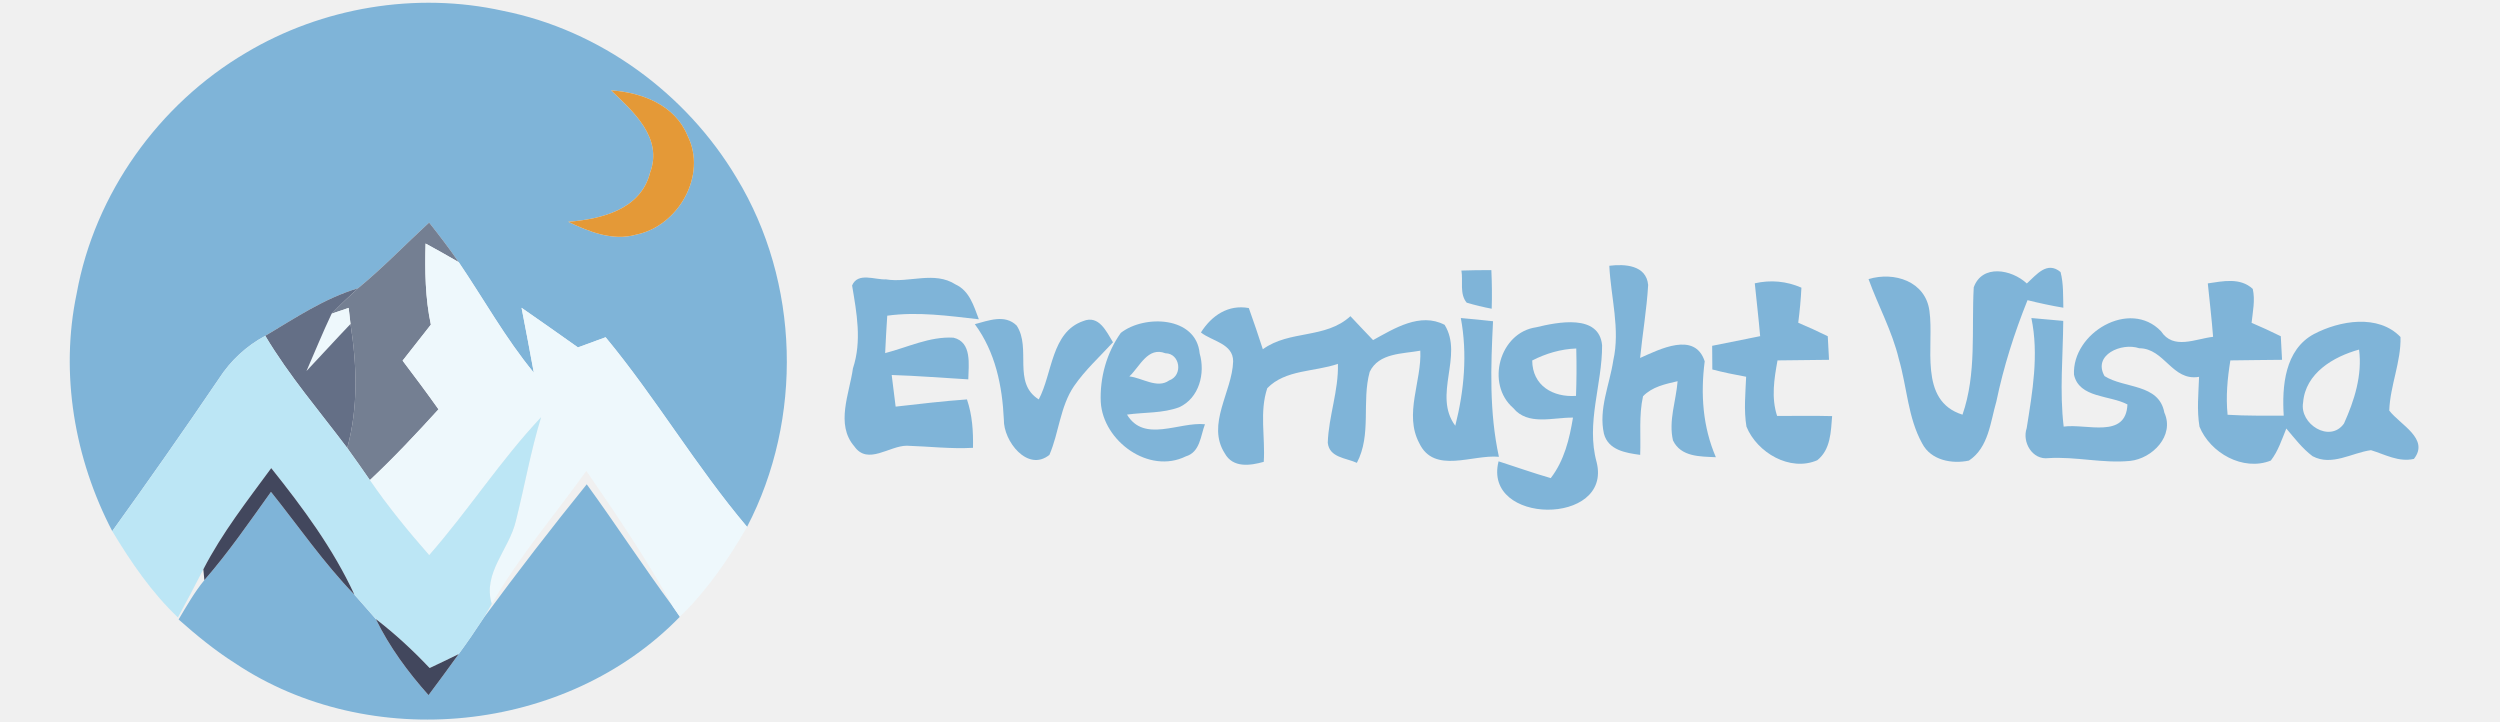
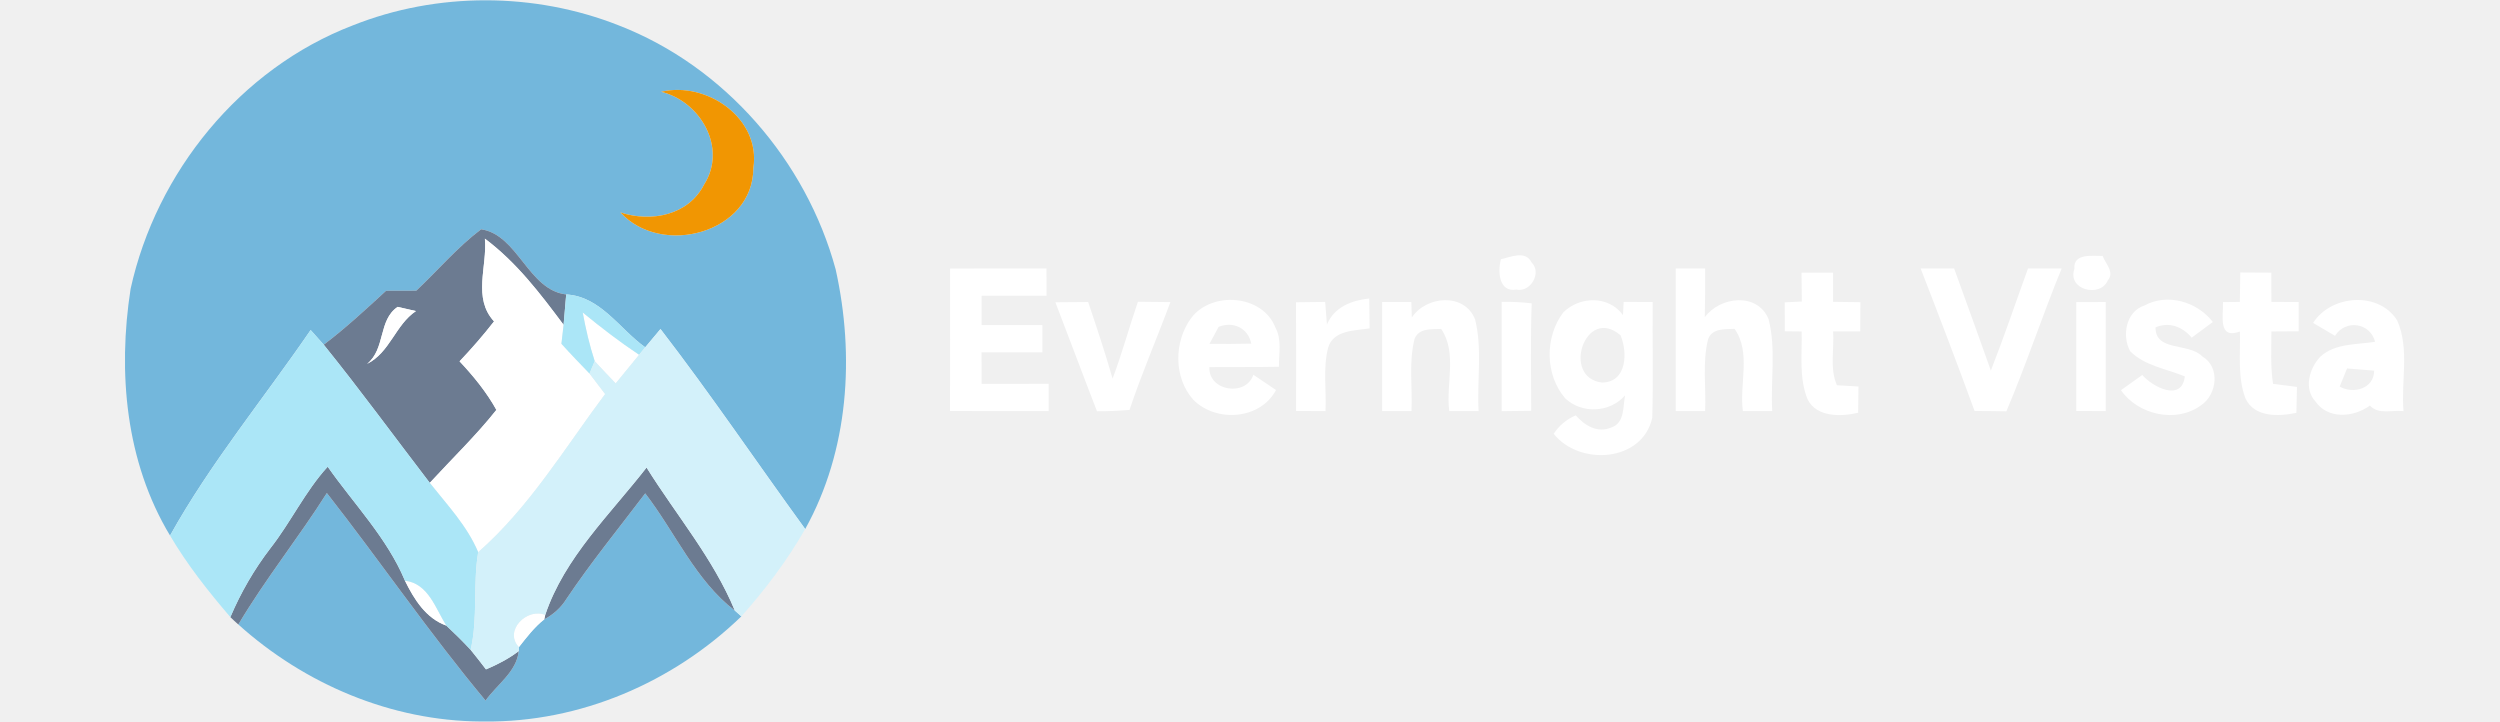
<svg xmlns="http://www.w3.org/2000/svg" width="298pt" height="86pt" viewBox="0 0 298 86" version="1.1">
-   <g id="#7fb4d8ff">
-     <path fill="#7fb4d8" opacity="1.00" d=" M 29.31 6.30 C 38.40 0.87 49.60 -1.01 59.95 1.29 C 71.50 3.59 81.79 11.11 87.80 21.20 C 95.35 33.62 95.76 49.92 89.05 62.80 C 82.97 55.61 78.19 47.45 72.19 40.20 C 71.09 40.61 69.99 41.01 68.89 41.41 C 66.66 39.83 64.42 38.25 62.17 36.69 C 62.66 39.27 63.17 41.84 63.63 44.42 C 60.24 40.31 57.66 35.64 54.68 31.25 C 53.57 29.63 52.37 28.07 51.15 26.53 C 48.32 29.14 45.65 31.92 42.68 34.36 C 38.66 35.56 35.18 37.92 31.62 40.03 C 29.37 41.23 27.48 42.99 26.10 45.13 C 21.95 51.25 17.70 57.31 13.38 63.31 C 8.88 54.69 7.13 44.54 9.14 34.98 C 11.29 23.09 18.93 12.41 29.31 6.30 M 72.84 10.77 C 75.51 13.31 79.04 16.44 77.49 20.58 C 76.38 25.00 71.66 26.12 67.73 26.44 C 70.25 27.63 73.04 28.77 75.87 27.96 C 80.87 26.93 84.34 20.86 81.94 16.15 C 80.45 12.50 76.49 11.02 72.84 10.77 Z" />
-     <path fill="#7fb4d8" opacity="1.00" d=" M 174.20 32.25 C 175.39 32.21 176.58 32.19 177.77 32.20 C 177.84 33.73 177.86 35.27 177.81 36.80 C 176.80 36.61 175.81 36.37 174.83 36.08 C 173.95 35.03 174.42 33.50 174.20 32.25 Z" />
-     <path fill="#7fb4d8" opacity="1.00" d=" M 191.83 31.68 C 193.67 31.45 196.24 31.59 196.46 33.97 C 196.29 36.88 195.79 39.77 195.50 42.67 C 197.80 41.65 202.03 39.46 203.20 43.07 C 202.70 46.98 202.96 50.84 204.53 54.50 C 202.66 54.41 200.37 54.48 199.42 52.50 C 198.87 50.16 199.79 47.78 199.97 45.44 C 198.49 45.78 196.95 46.10 195.85 47.23 C 195.34 49.52 195.60 51.89 195.51 54.22 C 193.81 53.99 191.71 53.67 191.19 51.70 C 190.53 48.75 191.87 45.86 192.30 42.98 C 193.15 39.23 192.01 35.44 191.83 31.68 Z" />
-     <path fill="#7fb4d8" opacity="1.00" d=" M 235.27 34.25 C 236.27 31.46 239.78 32.10 241.60 33.79 C 242.74 32.76 244.01 31.07 245.62 32.43 C 245.98 33.81 245.91 35.26 245.95 36.68 C 244.51 36.44 243.08 36.13 241.68 35.78 C 240.11 39.69 238.83 43.71 237.97 47.84 C 237.25 50.31 237.05 53.34 234.70 54.90 C 232.67 55.34 230.16 54.86 229.13 52.87 C 227.41 49.78 227.32 46.13 226.34 42.79 C 225.55 39.47 223.88 36.46 222.73 33.27 C 225.79 32.34 229.53 33.53 229.99 37.07 C 230.58 41.20 228.61 47.76 233.93 49.43 C 235.63 44.52 234.99 39.31 235.27 34.25 Z" />
-     <path fill="#7fb4d8" opacity="1.00" d=" M 101.57 34.03 C 102.25 32.41 104.29 33.37 105.60 33.30 C 108.35 33.76 111.36 32.27 113.91 33.91 C 115.57 34.67 116.08 36.49 116.68 38.06 C 113.05 37.65 109.41 37.13 105.76 37.63 C 105.66 39.12 105.58 40.60 105.51 42.09 C 108.19 41.40 110.82 40.09 113.65 40.25 C 115.89 40.78 115.45 43.49 115.42 45.22 C 112.37 45.05 109.33 44.79 106.29 44.70 C 106.41 45.64 106.64 47.53 106.76 48.47 C 109.59 48.15 112.42 47.81 115.26 47.61 C 115.90 49.47 116.02 51.42 115.98 53.38 C 113.35 53.53 110.72 53.21 108.10 53.13 C 106.02 53.12 103.43 55.49 101.84 53.21 C 99.56 50.59 101.26 46.91 101.67 43.91 C 102.75 40.66 102.12 37.31 101.57 34.03 Z" />
-     <path fill="#7fb4d8" opacity="1.00" d=" M 209.17 33.77 C 211.06 33.34 212.95 33.51 214.73 34.29 C 214.66 35.69 214.53 37.08 214.35 38.47 C 215.54 38.97 216.71 39.51 217.87 40.08 C 217.91 40.78 217.99 42.19 218.02 42.89 C 215.98 42.93 213.93 42.92 211.88 42.96 C 211.48 45.16 211.12 47.40 211.83 49.58 C 214.02 49.59 216.20 49.54 218.39 49.60 C 218.24 51.47 218.22 53.58 216.62 54.86 C 213.37 56.27 209.44 53.95 208.18 50.86 C 207.85 48.89 208.06 46.89 208.14 44.91 C 206.78 44.66 205.43 44.39 204.11 44.04 C 204.10 43.34 204.09 41.92 204.09 41.22 C 205.99 40.83 207.90 40.46 209.81 40.07 C 209.63 37.97 209.38 35.87 209.17 33.77 Z" />
-     <path fill="#7fb4d8" opacity="1.00" d=" M 263.17 33.78 C 264.97 33.52 267.03 33.05 268.53 34.44 C 268.83 35.78 268.53 37.14 268.39 38.48 C 269.56 38.98 270.72 39.51 271.87 40.08 C 271.91 40.78 271.98 42.19 272.02 42.89 C 269.97 42.92 267.91 42.92 265.86 42.96 C 265.51 45.10 265.31 47.27 265.53 49.44 C 267.76 49.58 269.99 49.54 272.22 49.55 C 272.00 46.05 272.34 41.69 275.82 39.82 C 278.89 38.21 283.48 37.41 286.14 40.17 C 286.22 43.13 284.90 45.97 284.80 48.94 C 286.09 50.63 289.63 52.30 287.74 54.70 C 285.93 55.12 284.29 54.17 282.62 53.66 C 280.33 53.97 277.96 55.60 275.66 54.38 C 274.43 53.46 273.51 52.23 272.53 51.08 C 271.99 52.39 271.56 53.77 270.68 54.90 C 267.38 56.21 263.46 54.00 262.18 50.86 C 261.85 48.89 262.06 46.90 262.13 44.92 C 258.90 45.47 258.04 41.52 254.99 41.51 C 252.92 40.80 249.42 42.29 250.86 44.83 C 253.22 46.33 257.35 45.71 257.99 49.18 C 259.24 51.94 256.56 54.66 253.91 54.94 C 250.65 55.26 247.42 54.40 244.16 54.61 C 242.26 54.85 241.01 52.71 241.58 51.04 C 242.27 46.70 243.05 42.28 242.14 37.91 C 243.40 38.02 244.67 38.13 245.94 38.25 C 245.91 42.45 245.49 46.66 245.99 50.85 C 248.71 50.47 253.42 52.35 253.59 48.21 C 251.51 47.09 247.83 47.47 247.22 44.66 C 246.98 39.69 253.86 35.60 257.59 39.48 C 259.07 41.74 261.67 40.39 263.80 40.15 C 263.64 38.02 263.38 35.90 263.17 33.78 M 274.53 47.98 C 274.07 50.54 277.72 52.85 279.40 50.49 C 280.64 47.75 281.60 44.72 281.20 41.67 C 278.15 42.51 274.80 44.48 274.53 47.98 Z" />
-     <path fill="#7fb4d8" opacity="1.00" d=" M 143.15 39.63 C 144.42 37.62 146.39 36.27 148.86 36.72 C 149.45 38.34 149.99 39.99 150.53 41.63 C 153.72 39.31 157.98 40.43 160.97 37.69 C 161.87 38.64 162.76 39.60 163.67 40.54 C 166.20 39.15 169.28 37.20 172.20 38.72 C 174.48 42.41 170.75 47.09 173.47 50.75 C 174.53 46.56 174.93 42.18 174.13 37.91 C 175.41 38.02 176.69 38.15 177.97 38.29 C 177.70 43.69 177.51 49.11 178.67 54.45 C 175.52 54.15 170.95 56.55 169.18 52.83 C 167.33 49.37 169.48 45.45 169.30 41.80 C 167.20 42.19 164.36 42.05 163.27 44.32 C 162.29 47.87 163.52 51.79 161.74 55.17 C 160.45 54.58 158.46 54.56 158.27 52.78 C 158.37 49.62 159.57 46.57 159.48 43.37 C 156.70 44.34 153.24 44.03 151.06 46.27 C 150.11 49.09 150.83 52.13 150.64 55.05 C 149.02 55.51 146.97 55.80 146.00 54.05 C 143.77 50.58 146.88 46.72 146.99 43.08 C 147.01 40.95 144.47 40.68 143.15 39.63 Z" />
-     <path fill="#7fb4d8" opacity="1.00" d=" M 116.20 38.64 C 117.82 38.22 119.77 37.42 121.18 38.80 C 122.98 41.50 120.64 45.63 123.82 47.61 C 125.46 44.53 125.30 39.59 129.12 38.27 C 131.00 37.51 131.88 39.52 132.67 40.80 C 131.09 42.52 129.35 44.10 128.02 46.03 C 126.36 48.48 126.24 51.55 125.09 54.22 C 122.50 56.31 119.61 52.59 119.66 50.02 C 119.47 45.97 118.65 41.97 116.20 38.64 Z" />
-     <path fill="#7fb4d8" opacity="1.00" d=" M 133.60 39.68 C 136.41 37.48 142.59 37.69 143.00 42.13 C 143.69 44.50 142.95 47.44 140.57 48.54 C 138.59 49.28 136.41 49.13 134.34 49.42 C 136.38 52.82 140.54 50.26 143.63 50.57 C 143.10 51.96 143.06 53.89 141.35 54.40 C 136.94 56.57 131.48 52.57 131.21 47.91 C 131.09 45.01 131.91 42.05 133.60 39.68 M 134.62 44.87 C 136.14 45.03 137.95 46.37 139.36 45.35 C 141.06 44.74 140.66 42.12 138.92 42.11 C 136.81 41.29 135.87 43.70 134.62 44.87 Z" />
-     <path fill="#7fb4d8" opacity="1.00" d=" M 180.37 48.63 C 177.08 45.77 178.73 39.63 183.12 39.01 C 185.65 38.40 190.62 37.38 190.97 41.16 C 190.99 45.83 189.03 50.42 190.32 55.10 C 192.21 62.71 176.70 62.61 178.63 54.99 C 180.70 55.65 182.75 56.39 184.85 56.99 C 186.46 54.90 187.08 52.33 187.50 49.78 C 185.15 49.74 182.12 50.78 180.37 48.63 M 182.64 42.97 C 182.66 45.97 185.11 47.38 187.86 47.19 C 187.93 45.31 187.94 43.42 187.89 41.54 C 186.04 41.61 184.28 42.13 182.64 42.97 Z" />
-     <path fill="#7fb4d8" opacity="1.00" d=" M 32.30 58.63 C 35.59 62.74 38.58 67.10 42.25 70.89 C 43.09 71.86 43.95 72.83 44.80 73.79 C 46.42 77.12 48.63 80.11 51.08 82.86 C 52.29 81.25 53.49 79.61 54.67 77.97 C 55.72 76.56 56.70 75.10 57.67 73.63 C 61.64 68.24 65.73 62.93 69.94 57.73 C 73.45 62.55 76.69 67.55 80.23 72.34 C 80.43 72.63 80.83 73.23 81.04 73.52 C 67.51 87.46 44.08 89.80 27.98 79.03 C 25.59 77.51 23.40 75.71 21.29 73.84 C 22.24 72.24 23.17 70.60 24.36 69.15 C 27.25 65.83 29.74 62.21 32.30 58.63 Z" />
+   <g id="#73b7dcff">
+     <path fill="#73b7dc" opacity="1.00" d=" M 42.02 3.04 C 52.09 -0.98 63.71 -0.95 73.79 3.04 C 86.36 7.92 96.09 19.15 99.61 32.11 C 101.90 42.42 101.18 53.71 95.98 63.06 C 90.21 55.13 84.72 46.99 78.73 39.22 C 78.28 39.76 77.36 40.86 76.91 41.40 C 73.84 39.21 71.59 35.33 67.49 35.10 C 62.95 34.57 61.76 28.00 57.35 27.33 C 54.51 29.48 52.20 32.22 49.62 34.65 C 48.42 34.65 47.22 34.66 46.02 34.66 C 43.61 36.88 41.20 39.11 38.59 41.09 C 38.20 40.66 37.42 39.78 37.03 39.34 C 31.44 47.50 25.09 55.18 20.27 63.84 C 14.97 55.04 14.02 44.40 15.57 34.42 C 18.63 20.52 28.65 8.18 42.02 3.04 M 78.81 10.94 C 83.50 12.08 86.70 17.64 83.94 21.98 C 82.06 25.68 77.62 26.53 73.95 25.32 C 78.88 30.70 89.78 27.76 89.80 20.03 C 90.71 14.09 84.23 9.66 78.81 10.94 Z" />
+     <path fill="#73b7dc" opacity="1.00" d=" M 28.41 74.44 C 31.63 69.02 35.59 64.09 38.96 58.77 C 45.36 66.95 51.22 75.53 57.88 83.51 C 59.22 81.61 61.60 80.06 61.83 77.61 L 61.85 77.14 C 62.77 75.97 63.69 74.76 64.87 73.83 C 65.94 73.26 66.86 72.45 67.50 71.42 C 70.42 67.06 73.74 62.99 76.91 58.81 C 80.48 63.44 82.90 69.19 87.59 72.78 C 87.79 72.95 88.17 73.29 88.37 73.47 C 80.22 81.35 69.13 86.13 57.73 86.00 L 57.32 86.00 C 46.64 85.94 36.31 81.55 28.41 74.44 Z" />
  </g>
-   <g id="#e49937ff">
-     <path fill="#e49937" opacity="1.00" d=" M 72.84 10.77 C 76.49 11.02 80.45 12.50 81.94 16.15 C 84.34 20.86 80.87 26.93 75.87 27.96 C 73.04 28.77 70.25 27.63 67.73 26.44 C 71.66 26.12 76.38 25.00 77.49 20.58 C 79.04 16.44 75.51 13.31 72.84 10.77 Z" />
+   <g id="#f19602ff">
+     <path fill="#f19602" opacity="1.00" d=" M 78.81 10.94 C 84.23 9.66 90.71 14.09 89.80 20.03 C 89.78 27.76 78.88 30.70 73.95 25.32 C 77.62 26.53 82.06 25.68 83.94 21.98 C 86.70 17.64 83.50 12.08 78.81 10.94 Z" />
  </g>
-   <g id="#747f92fe">
-     <path fill="#747f92" opacity="1.00" d=" M 42.68 34.36 C 45.65 31.92 48.32 29.14 51.15 26.53 C 52.37 28.07 53.57 29.63 54.68 31.25 C 53.38 30.48 52.05 29.76 50.73 29.03 C 50.64 32.27 50.68 35.52 51.36 38.70 C 50.24 40.13 49.11 41.56 47.99 42.99 C 49.44 44.90 50.88 46.83 52.27 48.79 C 49.63 51.69 46.95 54.55 44.09 57.23 C 43.20 55.95 42.31 54.66 41.39 53.40 C 42.72 48.57 42.55 43.52 41.78 38.62 C 41.72 38.14 41.61 37.18 41.56 36.70 C 41.05 36.87 40.04 37.22 39.53 37.39 C 40.54 36.34 41.60 35.34 42.68 34.36 Z" />
+   <g id="#6c7b91ff">
+     <path fill="#6c7b91" opacity="1.00" d=" M 57.35 27.33 C 61.76 28.00 62.95 34.57 67.49 35.10 C 67.41 36.00 67.26 37.81 67.18 38.72 C 64.38 34.97 61.58 31.28 57.80 28.45 C 58.10 31.79 56.31 35.51 58.89 38.31 C 57.60 39.97 56.22 41.55 54.78 43.07 C 56.44 44.84 57.99 46.73 59.17 48.86 C 56.73 51.94 53.88 54.67 51.23 57.56 C 47.02 52.07 42.94 46.48 38.59 41.09 C 41.20 39.11 43.61 36.88 46.02 34.66 C 47.22 34.66 48.42 34.65 49.62 34.65 C 52.20 32.22 54.51 29.48 57.35 27.33 M 47.40 36.58 C 45.06 38.16 45.98 41.58 43.75 43.38 C 46.50 42.00 47.12 38.73 49.58 37.08 C 48.85 36.92 48.13 36.75 47.40 36.58 Z" />
+     <path fill="#6c7b91" opacity="1.00" d=" M 64.99 73.30 C 67.28 66.47 72.74 61.30 77.07 55.73 C 80.60 61.39 85.02 66.57 87.59 72.78 C 82.90 69.19 80.48 63.44 76.91 58.81 C 73.74 62.99 70.42 67.06 67.50 71.42 C 66.86 72.45 65.94 73.26 64.87 73.83 L 64.99 73.30 Z" />
+     <path fill="#6c7b91" opacity="1.00" d=" M 32.24 65.34 C 34.68 62.22 36.38 58.57 39.06 55.63 C 42.20 60.10 46.14 64.12 48.27 69.22 C 49.35 71.42 50.77 73.71 53.20 74.57 C 54.20 75.50 55.17 76.46 56.10 77.46 C 56.72 78.23 57.33 79.00 57.93 79.79 C 59.31 79.21 60.64 78.52 61.83 77.61 C 61.60 80.06 59.22 81.61 57.88 83.51 C 51.22 75.53 45.36 66.95 38.96 58.77 C 35.59 64.09 31.63 69.02 28.41 74.44 C 28.08 74.16 27.77 73.86 27.46 73.56 C 28.70 70.63 30.30 67.87 32.24 65.34 Z" />
  </g>
-   <g id="#eef8fcff">
-     <path fill="#eef8fc" opacity="1.00" d=" M 50.73 29.03 C 52.05 29.76 53.38 30.48 54.68 31.25 C 57.66 35.64 60.24 40.31 63.63 44.42 C 63.17 41.84 62.66 39.27 62.17 36.69 C 64.42 38.25 66.66 39.83 68.89 41.41 C 69.99 41.01 71.09 40.61 72.19 40.20 C 78.19 47.45 82.97 55.61 89.05 62.80 C 86.82 66.67 84.27 70.40 81.04 73.52 C 80.83 73.23 80.43 72.63 80.23 72.34 C 77.12 66.73 73.53 61.41 69.89 56.13 C 66.12 61.41 61.86 66.35 58.62 71.99 C 57.49 68.30 60.71 65.48 61.49 62.10 C 62.53 57.99 63.25 53.80 64.50 49.73 C 59.65 54.88 55.82 60.86 51.16 66.17 C 48.65 63.31 46.24 60.37 44.09 57.23 C 46.95 54.55 49.63 51.69 52.27 48.79 C 50.88 46.83 49.44 44.90 47.99 42.99 C 49.11 41.56 50.24 40.13 51.36 38.70 C 50.68 35.52 50.64 32.27 50.73 29.03 Z" />
-     <path fill="#eef8fc" opacity="1.00" d=" M 39.53 37.39 C 40.04 37.22 41.05 36.87 41.56 36.70 C 41.61 37.18 41.72 38.14 41.78 38.62 C 40.01 40.47 38.29 42.37 36.53 44.23 C 37.53 41.95 38.46 39.64 39.53 37.39 Z" />
+   <g id="#ffffffff">
+     <path fill="#ffffff" opacity="1.00" d=" M 57.80 28.45 C 61.58 31.28 64.38 34.97 67.18 38.72 C 67.11 39.28 66.99 40.41 66.92 40.98 C 68.01 42.19 69.14 43.35 70.27 44.53 C 70.89 45.34 71.51 46.16 72.13 46.97 C 67.32 53.41 63.08 60.49 57.00 65.82 C 55.68 62.68 53.31 60.19 51.23 57.56 C 53.88 54.67 56.73 51.94 59.17 48.86 C 57.99 46.73 56.44 44.84 54.78 43.07 C 56.22 41.55 57.60 39.97 58.89 38.31 C 56.31 35.51 58.10 31.79 57.80 28.45 Z" />
+     <path fill="#ffffff" opacity="1.00" d=" M 178.91 30.90 C 180.09 30.64 181.83 29.81 182.57 31.29 C 183.82 32.52 182.43 34.88 180.76 34.52 C 178.64 34.87 178.52 32.34 178.91 30.90 Z" />
+     <path fill="#ffffff" opacity="1.00" d=" M 247.27 32.05 C 247.10 30.14 249.45 30.53 250.63 30.51 C 250.97 31.41 252.09 32.46 251.25 33.42 C 250.36 35.53 246.38 34.56 247.27 32.05 Z" />
+     <path fill="#ffffff" opacity="1.00" d=" M 113.25 32.01 C 117.08 31.99 120.91 32.01 124.74 32.00 C 124.74 32.81 124.75 34.44 124.75 35.25 C 122.17 35.25 119.59 35.25 117.01 35.25 C 117.00 36.42 117.00 37.59 117.01 38.75 C 119.42 38.75 121.84 38.75 124.25 38.75 C 124.25 39.56 124.25 41.18 124.25 42.00 C 121.83 42.00 119.41 42.00 117.00 42.00 C 117.00 43.25 117.00 44.50 117.01 45.76 C 119.67 45.75 122.33 45.75 125.00 45.75 C 125.00 46.56 125.00 48.19 125.00 49.00 C 121.08 49.00 117.16 49.01 113.24 48.99 C 113.26 43.33 113.25 37.67 113.25 32.01 Z" />
+     <path fill="#ffffff" opacity="1.00" d=" M 199.75 32.00 C 200.63 32.00 202.38 32.00 203.25 32.00 C 203.26 33.94 203.26 35.88 203.21 37.81 C 205.04 35.33 209.47 34.82 210.81 38.03 C 211.73 41.59 211.04 45.35 211.25 49.00 C 210.38 49.00 208.63 49.00 207.75 49.00 C 207.31 45.78 208.76 42.02 206.76 39.20 C 205.61 39.26 204.07 39.10 203.60 40.45 C 202.91 43.24 203.38 46.15 203.25 49.00 C 202.38 49.00 200.63 49.00 199.75 49.00 C 199.75 43.33 199.75 37.67 199.75 32.00 Z" />
+     <path fill="#ffffff" opacity="1.00" d=" M 228.94 32.00 C 230.26 32.00 231.60 32.00 232.93 32.00 C 234.40 36.05 235.87 40.11 237.31 44.17 C 238.89 40.15 240.27 36.05 241.74 32.00 C 243.08 32.00 244.41 32.00 245.75 32.00 C 243.44 37.63 241.54 43.43 239.16 49.03 C 237.89 49.01 236.63 48.99 235.37 48.99 C 233.29 43.30 231.13 37.64 228.94 32.00 Z" />
+     <path fill="#ffffff" opacity="1.00" d=" M 267.04 32.48 C 268.27 32.49 269.51 32.50 270.74 32.50 C 270.74 33.67 270.75 34.83 270.75 35.99 C 271.56 36.00 273.19 36.00 274.00 36.00 C 274.00 36.88 274.00 38.62 274.00 39.49 C 272.91 39.50 271.83 39.51 270.75 39.51 C 270.76 41.59 270.62 43.69 270.95 45.76 C 271.66 45.85 273.09 46.03 273.80 46.12 C 273.78 46.90 273.75 48.44 273.73 49.21 C 271.63 49.65 268.70 49.78 267.65 47.47 C 266.70 44.95 267.07 42.16 267.00 39.52 C 264.33 40.48 265.04 37.65 264.98 36.01 C 265.48 36.01 266.49 35.99 266.99 35.99 C 267.00 34.82 267.02 33.65 267.04 32.48 Z" />
+     <path fill="#ffffff" opacity="1.00" d=" M 214.74 32.50 C 215.68 32.50 217.56 32.50 218.50 32.50 C 218.50 33.37 218.50 35.11 218.50 35.98 C 219.58 35.99 220.67 36.01 221.76 36.02 C 221.75 37.18 221.74 38.34 221.74 39.50 C 220.93 39.50 219.31 39.50 218.51 39.50 C 218.65 41.63 218.08 43.90 218.96 45.92 C 219.60 45.96 220.89 46.03 221.53 46.07 C 221.51 47.12 221.50 48.16 221.49 49.20 C 219.47 49.68 216.53 49.76 215.46 47.59 C 214.42 45.04 214.82 42.19 214.76 39.51 C 214.25 39.50 213.25 39.50 212.75 39.49 C 212.75 38.63 212.74 36.90 212.74 36.04 C 213.25 36.01 214.27 35.97 214.78 35.94 C 214.77 35.08 214.75 33.36 214.74 32.50 Z" />
+     <path fill="#ffffff" opacity="1.00" d=" M 47.40 36.58 C 48.13 36.75 48.85 36.92 49.58 37.08 C 47.12 38.73 46.50 42.00 43.75 43.38 C 45.98 41.58 45.06 38.16 47.40 36.58 Z" />
+     <path fill="#ffffff" opacity="1.00" d=" M 125.80 36.03 C 127.10 36.01 128.40 36.00 129.71 36.00 C 130.73 39.03 131.74 42.06 132.62 45.13 C 133.76 42.12 134.59 39.01 135.64 35.97 C 136.61 35.98 138.54 36.00 139.51 36.01 C 137.92 40.31 136.09 44.51 134.64 48.86 C 133.35 48.97 132.06 49.03 130.76 49.02 C 129.08 44.70 127.47 40.35 125.80 36.03 Z" />
+     <path fill="#ffffff" opacity="1.00" d=" M 141.99 37.91 C 144.45 34.65 150.51 35.11 152.03 39.05 C 152.82 40.48 152.43 42.16 152.45 43.72 C 149.69 43.77 146.92 43.74 144.16 43.76 C 144.03 46.65 148.54 47.31 149.40 44.67 C 150.30 45.28 151.20 45.89 152.10 46.49 C 150.23 50.03 144.98 50.40 142.25 47.66 C 139.88 45.02 139.92 40.71 141.99 37.91 M 145.26 38.96 C 144.98 39.47 144.44 40.49 144.17 40.99 C 145.83 41.00 147.49 41.00 149.15 40.96 C 148.78 39.08 146.96 38.27 145.26 38.96 Z" />
+     <path fill="#ffffff" opacity="1.00" d=" M 154.48 36.03 C 155.64 36.01 156.80 36.00 157.96 35.99 C 158.01 36.67 158.12 38.02 158.17 38.69 C 159.04 36.60 161.09 35.81 163.21 35.58 C 163.22 36.47 163.25 38.25 163.26 39.14 C 161.52 39.42 158.91 39.33 158.31 41.46 C 157.68 43.91 158.12 46.50 158.00 49.00 C 156.83 49.00 155.66 48.99 154.49 48.99 C 154.50 44.67 154.51 40.35 154.48 36.03 Z" />
+     <path fill="#ffffff" opacity="1.00" d=" M 164.75 36.00 C 165.62 36.00 167.36 36.00 168.23 36.00 C 168.24 36.46 168.28 37.38 168.29 37.84 C 170.03 35.24 174.56 34.87 175.83 38.07 C 176.72 41.62 176.04 45.37 176.25 49.00 C 175.37 49.00 173.63 49.00 172.75 49.00 C 172.33 45.78 173.73 42.06 171.79 39.21 C 170.65 39.26 169.15 39.08 168.62 40.38 C 167.90 43.19 168.38 46.13 168.25 49.00 C 167.38 49.00 165.63 49.00 164.75 49.00 C 164.75 44.67 164.75 40.33 164.75 36.00 Z" />
+     <path fill="#ffffff" opacity="1.00" d=" M 179.00 35.98 C 180.20 35.96 181.39 36.02 182.58 36.16 C 182.42 40.43 182.52 44.70 182.52 48.97 C 181.34 48.98 180.17 49.00 179.00 49.01 C 179.00 44.67 179.00 40.32 179.00 35.98 Z" />
+     <path fill="#ffffff" opacity="1.00" d=" M 186.34 37.24 C 188.31 35.29 191.75 35.21 193.46 37.56 C 193.48 37.17 193.52 36.39 193.54 35.99 C 194.40 36.00 196.13 36.00 197.00 36.00 C 196.96 40.60 197.08 45.20 196.95 49.79 C 195.79 55.09 188.28 55.58 185.20 51.71 C 185.85 50.72 186.72 49.99 187.83 49.51 C 188.88 50.71 190.42 51.67 192.06 50.96 C 193.69 50.42 193.44 48.47 193.71 47.13 C 191.91 49.19 188.58 49.37 186.58 47.49 C 184.15 44.67 184.12 40.19 186.34 37.24 M 190.96 45.60 C 193.94 45.57 194.03 42.02 193.17 39.97 C 188.98 36.36 186.07 45.02 190.96 45.60 Z" />
+     <path fill="#ffffff" opacity="1.00" d=" M 247.49 36.01 C 248.66 36.01 249.83 36.00 251.00 36.00 C 251.00 40.33 251.00 44.67 251.00 49.00 C 249.83 49.00 248.66 48.99 247.49 48.99 C 247.50 44.66 247.50 40.34 247.49 36.01 Z" />
+     <path fill="#ffffff" opacity="1.00" d=" M 255.61 36.42 C 258.37 34.91 261.90 35.96 263.77 38.38 C 262.93 39.00 262.09 39.63 261.25 40.25 C 260.15 38.94 258.58 38.33 256.94 39.02 C 256.89 41.95 260.93 40.82 262.52 42.49 C 264.68 43.76 264.28 47.04 262.35 48.32 C 259.41 50.48 254.86 49.46 252.82 46.51 C 253.46 46.05 254.72 45.15 255.36 44.70 C 256.57 46.11 260.08 47.96 260.43 44.87 C 258.23 43.95 255.65 43.62 253.91 41.86 C 252.91 40.02 253.41 37.13 255.61 36.42 Z" />
+     <path fill="#ffffff" opacity="1.00" d=" M 275.72 38.49 C 277.88 35.11 283.58 34.70 285.75 38.21 C 287.24 41.59 286.19 45.43 286.50 49.01 C 285.16 48.84 283.53 49.47 282.49 48.34 C 280.55 49.77 277.49 50.01 275.99 47.84 C 274.58 46.32 275.28 43.89 276.57 42.53 C 278.32 40.90 280.90 41.10 283.11 40.74 C 282.54 38.48 279.60 38.02 278.33 40.03 C 277.45 39.52 276.58 39.01 275.72 38.49 M 278.89 46.08 C 280.52 47.01 282.99 46.34 283.00 44.18 C 282.19 44.12 280.58 43.99 279.77 43.92 C 279.55 44.46 279.11 45.54 278.89 46.08 Z" />
+     <path fill="#ffffff" opacity="1.00" d=" M 69.46 37.25 C 71.63 39.03 73.85 40.74 76.18 42.29 C 75.26 43.43 74.32 44.56 73.39 45.70 C 72.55 44.82 71.71 43.94 70.89 43.05 C 70.27 41.15 69.82 39.21 69.46 37.25 Z" />
+     <path fill="#ffffff" opacity="1.00" d=" M 48.27 69.22 C 51.06 69.54 51.92 72.54 53.20 74.57 C 50.77 73.71 49.35 71.42 48.27 69.22 Z" />
+     <path fill="#ffffff" opacity="1.00" d=" M 61.85 77.14 C 60.02 75.18 62.81 72.41 64.99 73.30 L 64.87 73.83 C 63.69 74.76 62.77 75.97 61.85 77.14 Z" />
  </g>
-   <g id="#646f86ff">
-     <path fill="#646f86" opacity="1.00" d=" M 31.62 40.03 C 35.18 37.92 38.66 35.56 42.68 34.36 C 41.60 35.34 40.54 36.34 39.53 37.39 C 38.46 39.64 37.53 41.95 36.53 44.23 C 38.29 42.37 40.01 40.47 41.78 38.62 C 42.55 43.52 42.72 48.57 41.39 53.40 C 38.07 48.99 34.46 44.79 31.62 40.03 Z" />
+   <g id="#abe6f7ff">
+     <path fill="#abe6f7" opacity="1.00" d=" M 67.49 35.10 C 71.59 35.33 73.84 39.21 76.91 41.40 C 76.73 41.62 76.37 42.07 76.18 42.29 C 73.85 40.74 71.63 39.03 69.46 37.25 C 69.82 39.21 70.27 41.15 70.89 43.05 C 70.73 43.42 70.42 44.16 70.27 44.53 C 69.14 43.35 68.01 42.19 66.92 40.98 C 66.99 40.41 67.11 39.28 67.18 38.72 C 67.26 37.81 67.41 36.00 67.49 35.10 Z" />
+     <path fill="#abe6f7" opacity="1.00" d=" M 20.27 63.84 C 25.09 55.18 31.44 47.50 37.03 39.34 C 37.42 39.78 38.20 40.66 38.59 41.09 C 42.94 46.48 47.02 52.07 51.23 57.56 C 53.31 60.19 55.68 62.68 57.00 65.82 C 56.35 69.67 56.99 73.63 56.10 77.46 C 55.17 76.46 54.20 75.50 53.20 74.57 C 51.92 72.54 51.06 69.54 48.27 69.22 C 46.14 64.12 42.20 60.10 39.06 55.63 C 36.38 58.57 34.68 62.22 32.24 65.34 C 30.30 67.87 28.70 70.63 27.46 73.56 C 24.83 70.50 22.32 67.32 20.27 63.84 Z" />
  </g>
-   <g id="#bce6f5ff">
-     <path fill="#bce6f5" opacity="1.00" d=" M 26.10 45.13 C 27.48 42.99 29.37 41.23 31.62 40.03 C 34.46 44.79 38.07 48.99 41.39 53.40 C 42.31 54.66 43.20 55.95 44.09 57.23 C 46.24 60.37 48.65 63.31 51.16 66.17 C 55.82 60.86 59.65 54.88 64.50 49.73 C 63.25 53.80 62.53 57.99 61.49 62.10 C 60.71 65.48 57.49 68.30 58.62 71.99 C 58.38 72.40 57.91 73.22 57.67 73.63 C 56.70 75.10 55.72 76.56 54.67 77.97 C 53.52 78.53 52.37 79.09 51.21 79.63 C 49.22 77.52 47.10 75.56 44.80 73.79 C 43.95 72.83 43.09 71.86 42.25 70.89 C 39.71 65.38 36.09 60.51 32.33 55.80 C 29.47 59.70 26.46 63.54 24.24 67.86 C 23.26 69.79 22.24 71.69 21.21 73.60 C 18.06 70.61 15.61 67.01 13.38 63.31 C 17.70 57.31 21.95 51.25 26.10 45.13 Z" />
-   </g>
-   <g id="#42475dff">
-     <path fill="#42475d" opacity="1.00" d=" M 32.33 55.80 C 36.09 60.51 39.71 65.38 42.25 70.89 C 38.58 67.10 35.59 62.74 32.30 58.63 C 29.74 62.21 27.25 65.83 24.36 69.15 C 24.33 68.83 24.27 68.18 24.24 67.86 C 26.46 63.54 29.47 59.70 32.33 55.80 Z" />
-     <path fill="#42475d" opacity="1.00" d=" M 44.80 73.79 C 47.10 75.56 49.22 77.52 51.21 79.63 C 52.37 79.09 53.52 78.53 54.67 77.97 C 53.49 79.61 52.29 81.25 51.08 82.86 C 48.63 80.11 46.42 77.12 44.80 73.79 Z" />
+   <g id="#d3f1faff">
+     <path fill="#d3f1fa" opacity="1.00" d=" M 78.73 39.22 C 84.72 46.99 90.21 55.13 95.98 63.06 C 93.84 66.80 91.23 70.26 88.37 73.47 C 88.17 73.29 87.79 72.95 87.59 72.78 C 85.02 66.57 80.60 61.39 77.07 55.73 C 72.74 61.30 67.28 66.47 64.99 73.30 C 62.81 72.41 60.02 75.18 61.85 77.14 L 61.83 77.61 C 60.64 78.52 59.31 79.21 57.93 79.79 C 57.33 79.00 56.72 78.23 56.10 77.46 C 56.99 73.63 56.35 69.67 57.00 65.82 C 63.08 60.49 67.32 53.41 72.13 46.97 C 71.51 46.16 70.89 45.34 70.27 44.53 C 70.42 44.16 70.73 43.42 70.89 43.05 C 71.71 43.94 72.55 44.82 73.39 45.70 C 74.32 44.56 75.26 43.43 76.18 42.29 C 76.37 42.07 76.73 41.62 76.91 41.40 C 77.36 40.86 78.28 39.76 78.73 39.22 Z" />
  </g>
</svg>
